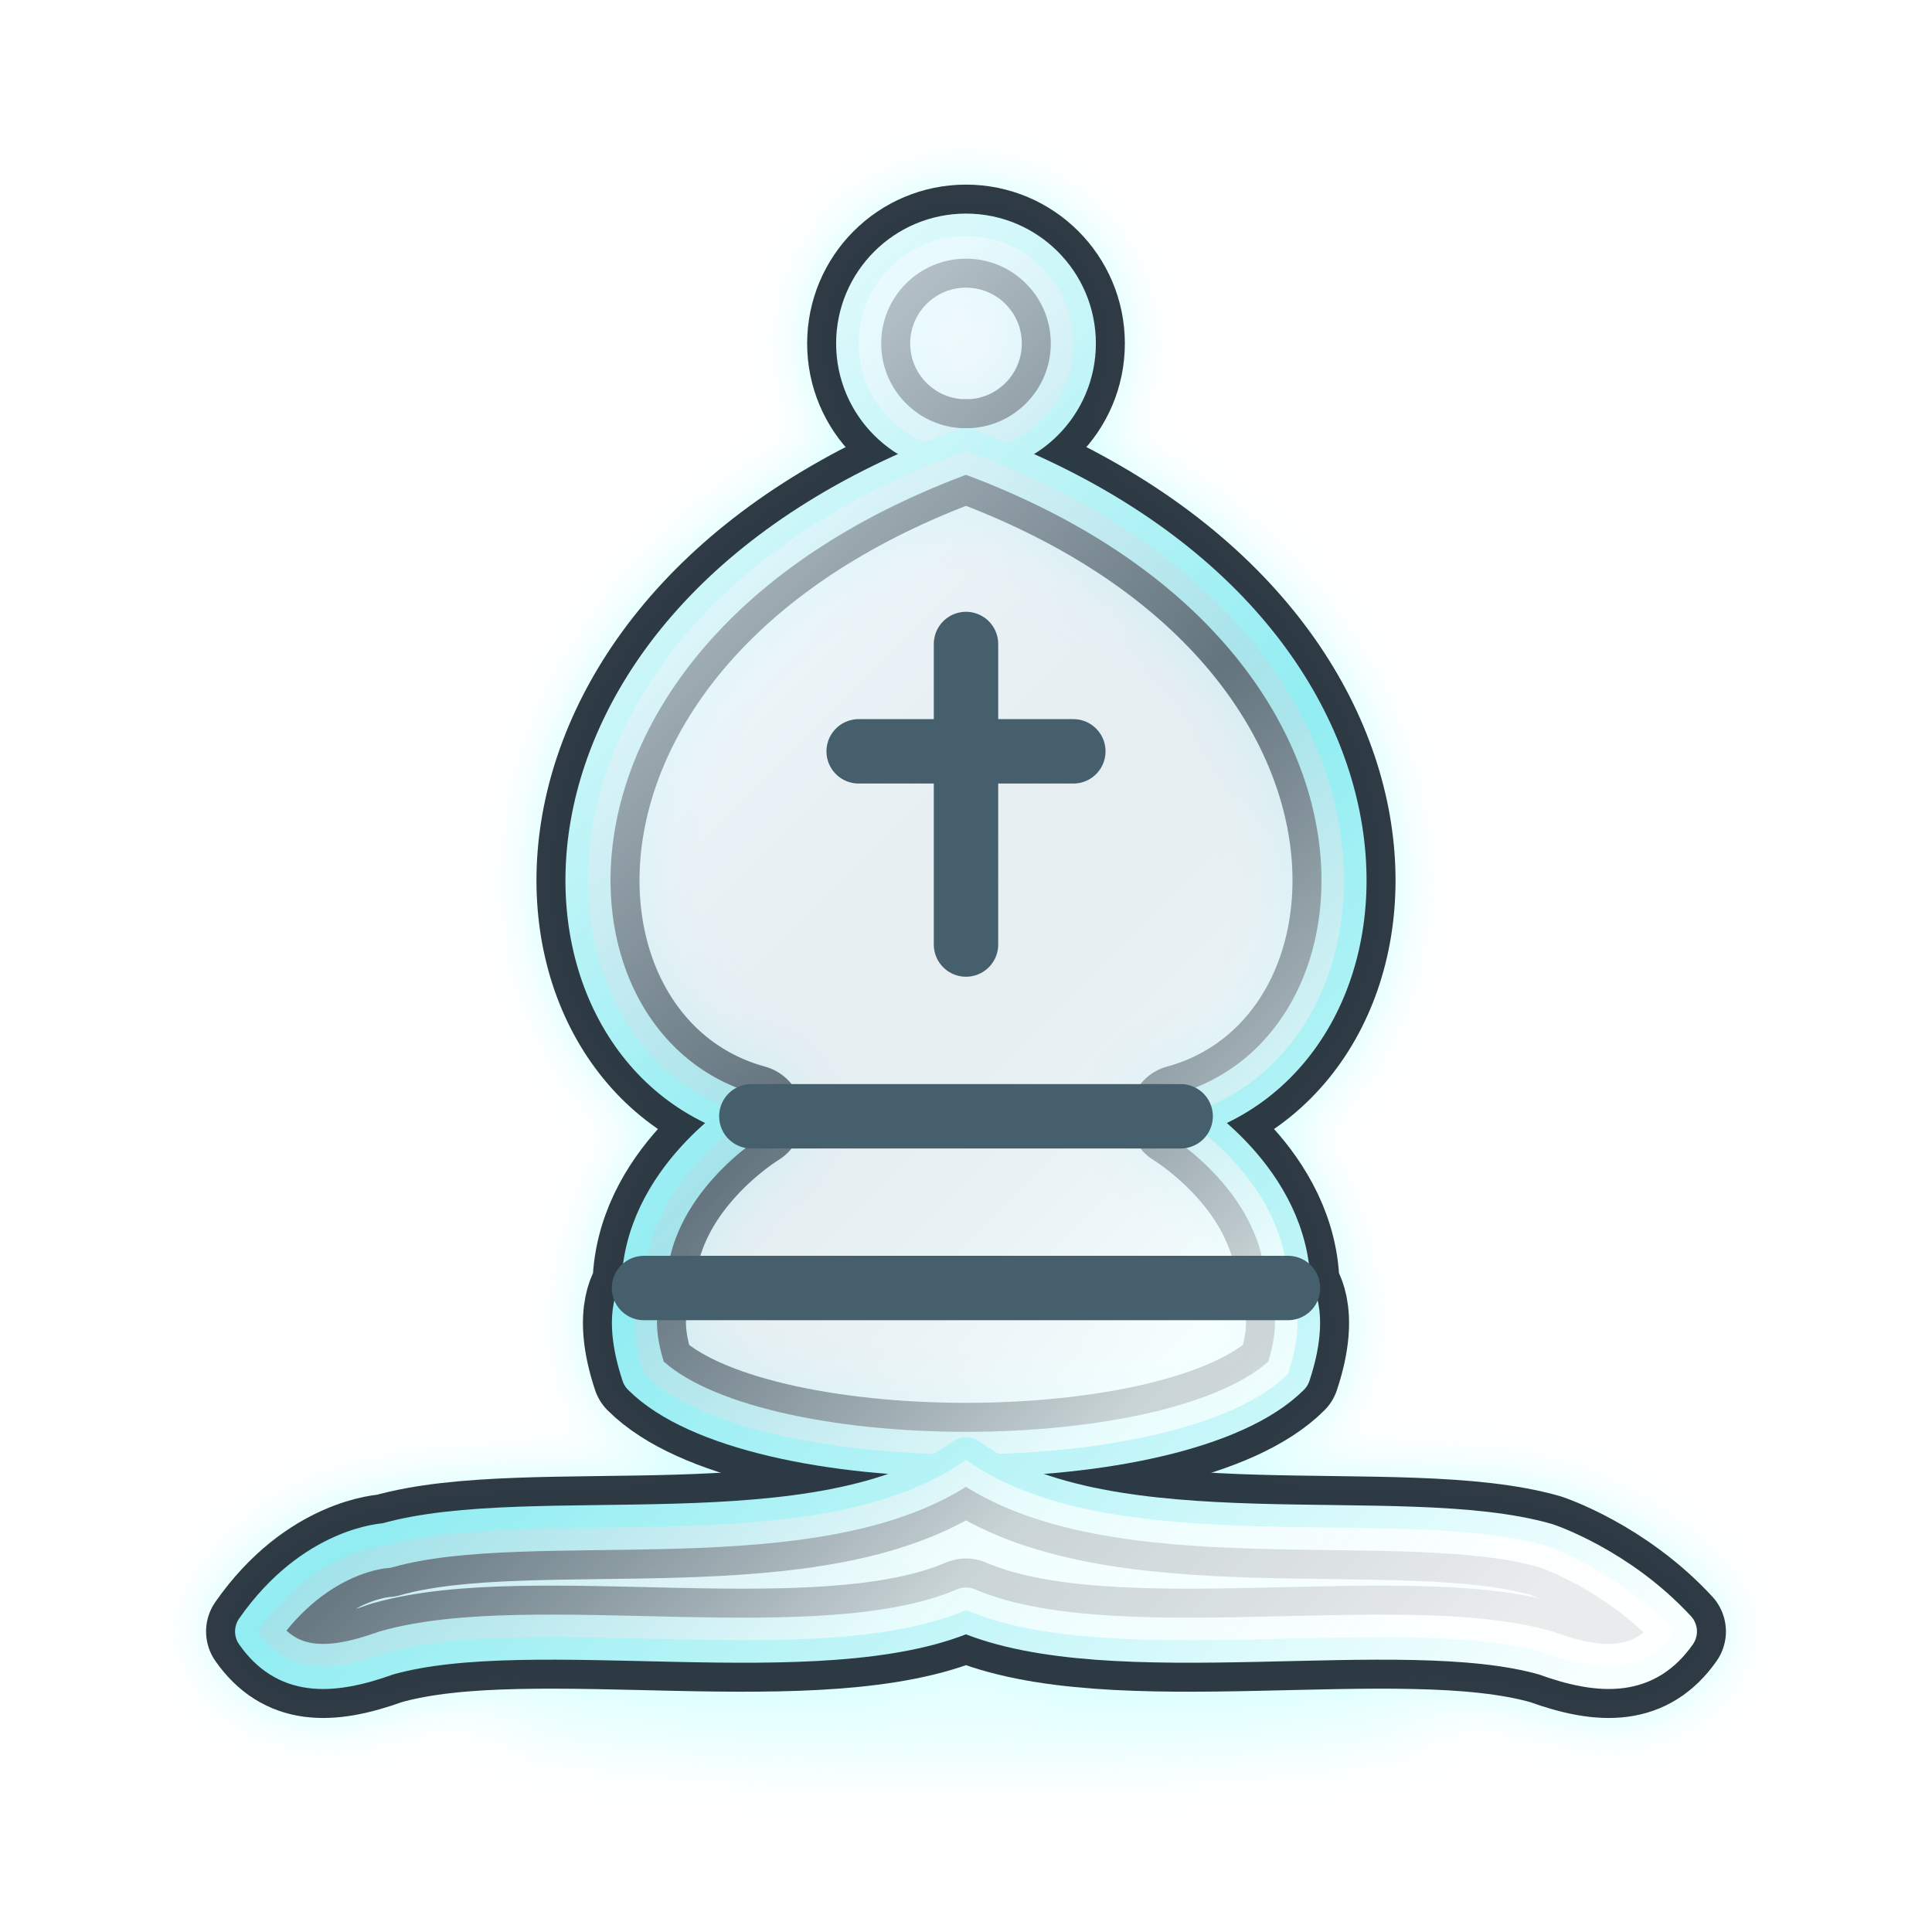
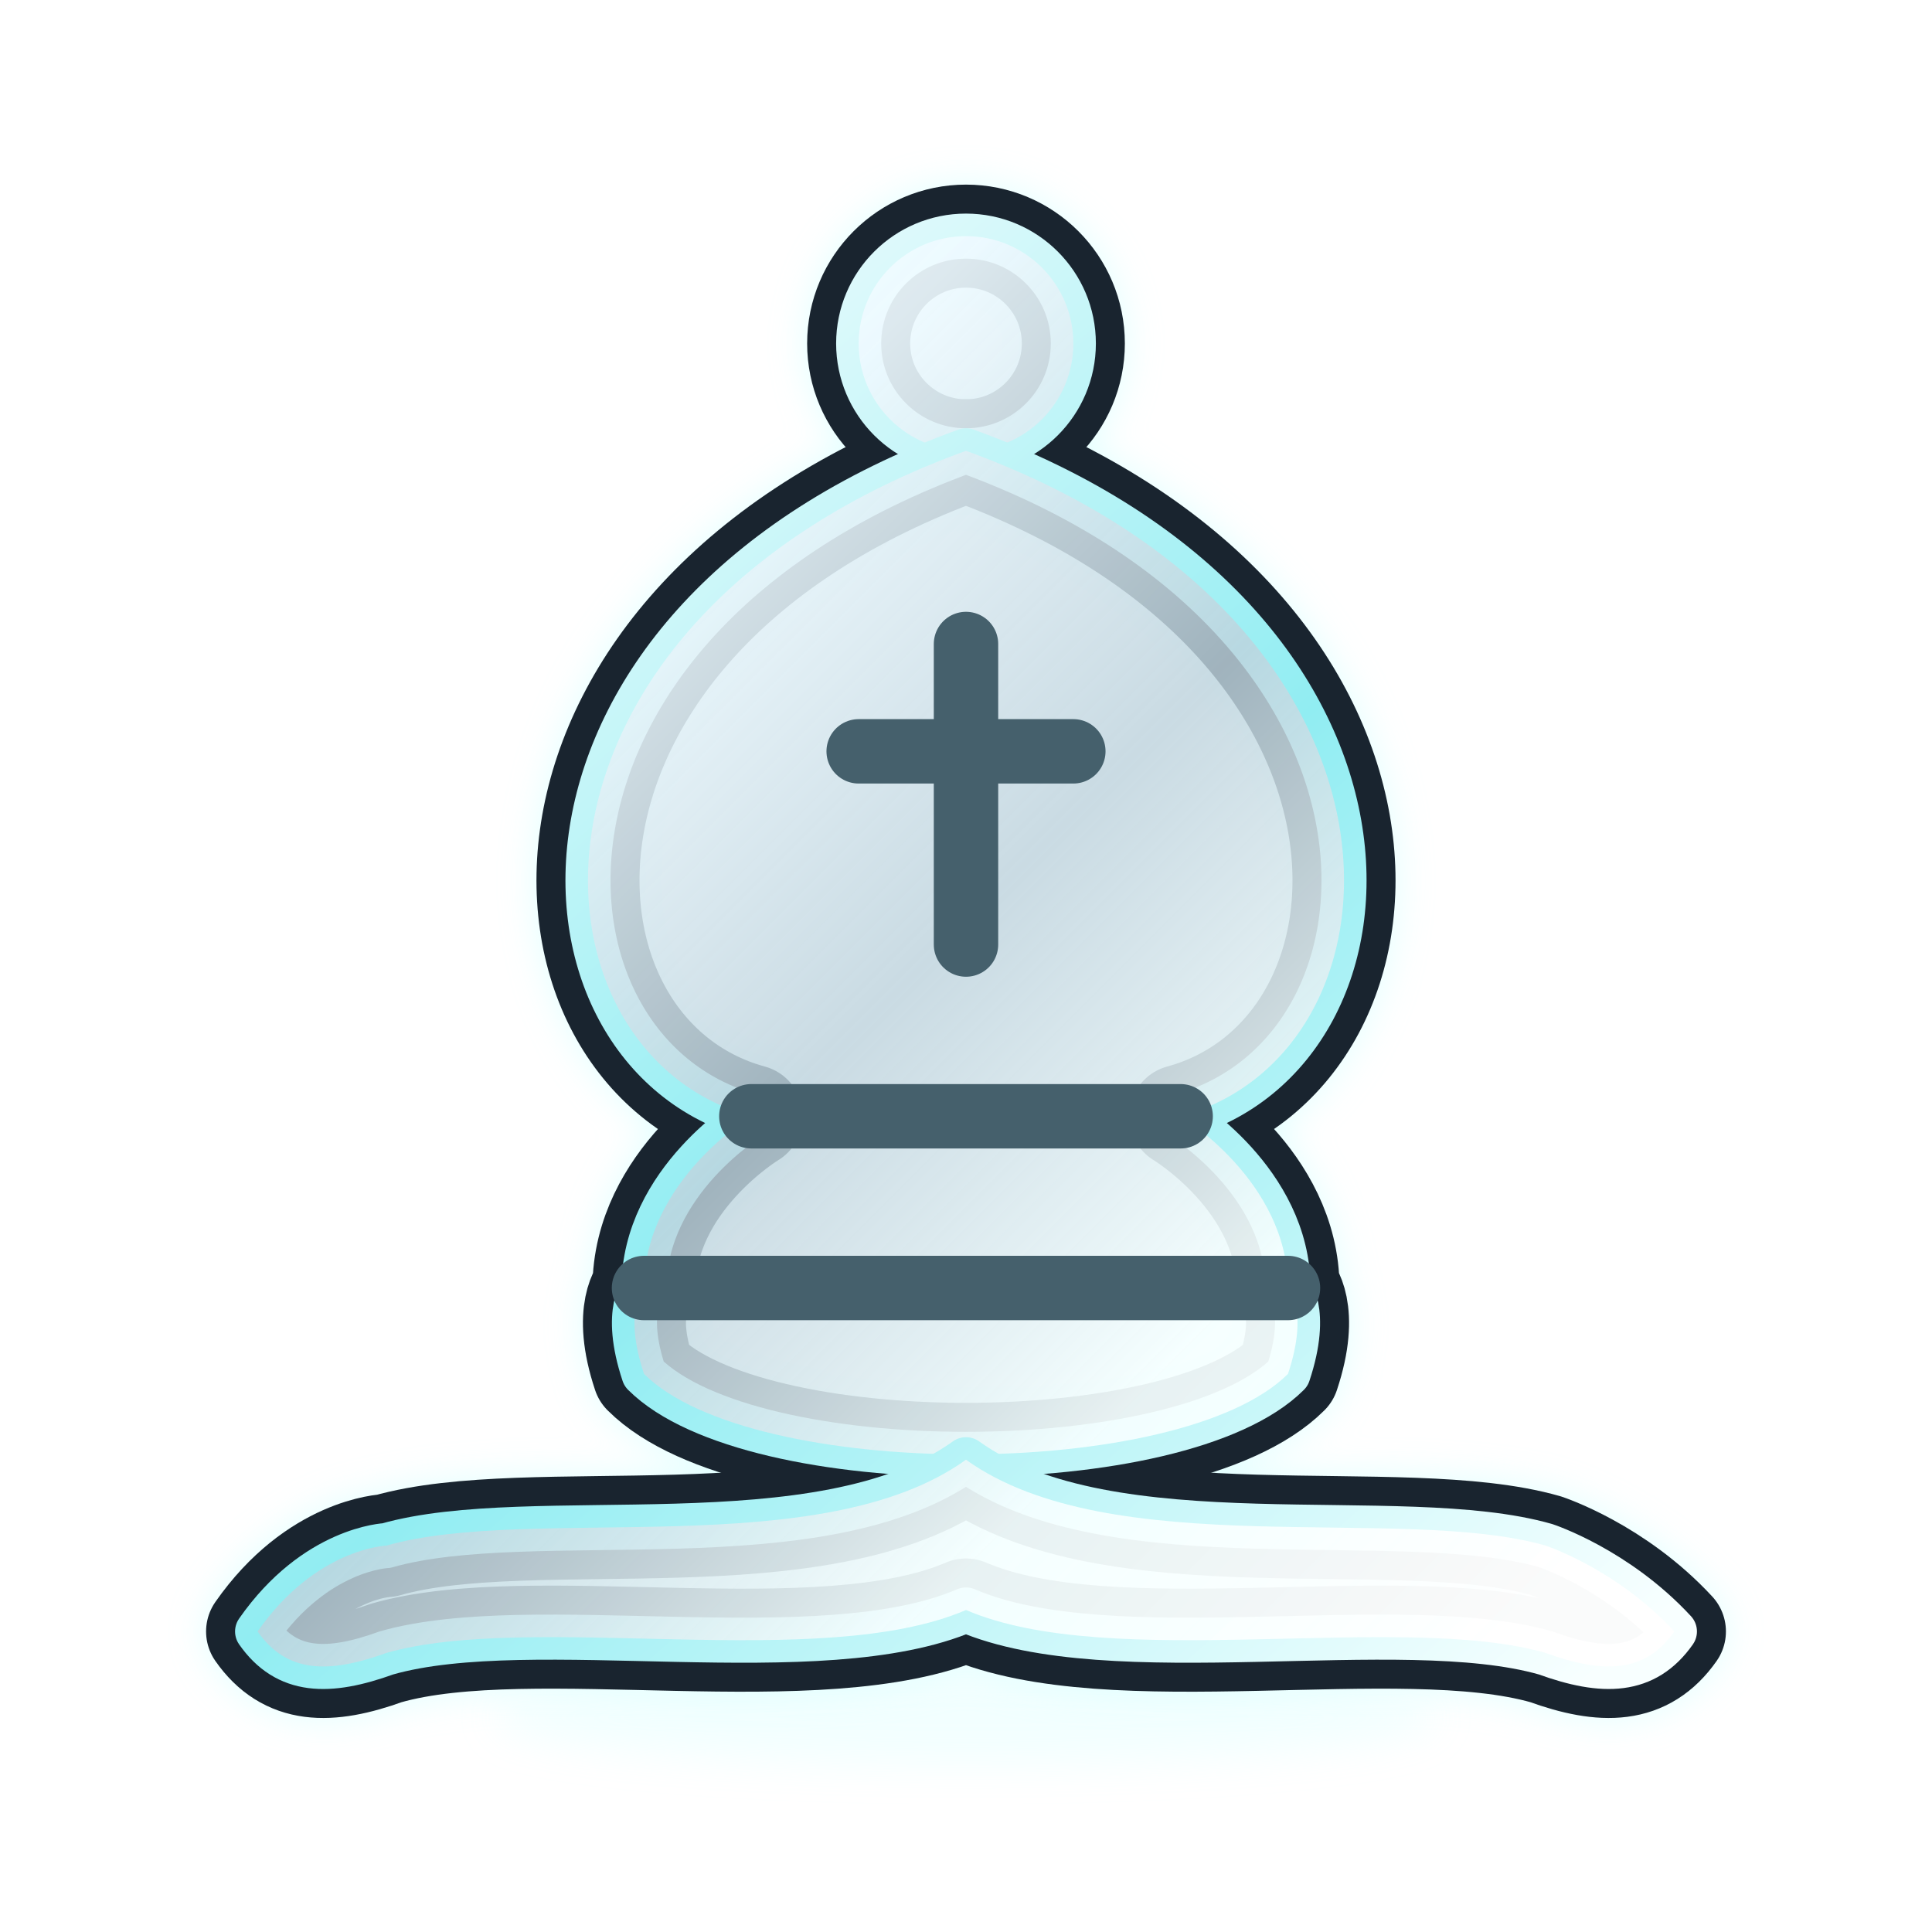
<svg xmlns="http://www.w3.org/2000/svg" version="1.1" width="128" height="128" viewBox="0 0 45 45">
  <defs>
    <linearGradient id="glass-body" gradientUnits="userSpaceOnUse" x1="7" y1="8" x2="36" y2="37">
-       <stop offset="0" stop-color="#ffffff" stop-opacity="0.92" />
-       <stop offset="0.23" stop-color="#eefaff" stop-opacity="0.68" />
-       <stop offset="0.5" stop-color="#bed3dd" stop-opacity="0.38" />
-       <stop offset="0.76" stop-color="#f5ffff" stop-opacity="0.78" />
-       <stop offset="1" stop-color="#ffffff" stop-opacity="0.9" />
+       <stop offset="0" stop-color="#ffffff" stop-opacity="0.98" />
+       <stop offset="0.23" stop-color="#eefaff" stop-opacity="0.92" />
+       <stop offset="0.5" stop-color="#bed3dd" stop-opacity="0.82" />
+       <stop offset="0.76" stop-color="#f5ffff" stop-opacity="0.94" />
+       <stop offset="1" stop-color="#ffffff" stop-opacity="0.98" />
    </linearGradient>
    <linearGradient id="glass-rim" gradientUnits="userSpaceOnUse" x1="8" y1="8" x2="36" y2="40">
      <stop stop-color="#ffffff" />
      <stop offset=".5" stop-color="#91edf2" />
      <stop offset="1" stop-color="#f8ffff" />
    </linearGradient>
    <filter id="neon-halo" filterUnits="userSpaceOnUse" x="0" y="0" width="45" height="45">
-       <feGaussianBlur stdDeviation=".7" />
+       <feGaussianBlur stdDeviation=".45" />
    </filter>
  </defs>
-   <ellipse cx="22.5" cy="40" rx="11" ry="1.1" fill="#b8ffff" opacity=".32" filter="url(#neon-halo)" />
-   <g fill="none" stroke-linecap="round" stroke-linejoin="round" stroke="#b8ffff" stroke-width="2.3" opacity=".68" filter="url(#neon-halo)">
+   <ellipse cx="22.5" cy="40" rx="11" ry="1.1" fill="#b8ffff" opacity=".18" filter="url(#neon-halo)" />
+   <g fill="none" stroke-linecap="round" stroke-linejoin="round" stroke="#b8ffff" stroke-width="2.3" opacity=".45" filter="url(#neon-halo)">
    <circle cx="22.5" cy="8" r="2.5" />
    <path d="M 15,32 C 17.5,34.5 27.5,34.5 30,32 C 30.5,30.5 30,30 30,30 C 30,27.5 27.5,26 27.5,26 C 33,24.5 33.5,14.5 22.5,10.5 C 11.5,14.5 12,24.5 17.5,26 C 17.5,26 15,27.5 15,30 C 15,30 14.5,30.5 15,32 Z" />
    <path d="M 9,36 C 12.39,35.03 19.11,36.43 22.5,34 C 25.89,36.43 32.61,35.03 36,36 C 36,36 37.65,36.54 39,38 C 38.32,38.97 37.35,38.99 36,38.5 C 32.61,37.53 25.89,38.96 22.5,37.5 C 19.11,38.96 12.39,37.53 9,38.5 C 7.646,38.99 6.677,38.97 6,38 C 7.354,36.06 9,36 9,36 Z" />
  </g>
-   <g fill="none" stroke-linecap="round" stroke-linejoin="round" stroke="#111b26" stroke-width="2.4" opacity=".86">
+   <g fill="none" stroke-linecap="round" stroke-linejoin="round" stroke="#111b26" stroke-width="2.4" opacity=".96">
    <circle cx="22.5" cy="8" r="2.5" />
    <path d="M 15,32 C 17.5,34.5 27.5,34.5 30,32 C 30.5,30.5 30,30 30,30 C 30,27.5 27.5,26 27.5,26 C 33,24.5 33.5,14.5 22.5,10.5 C 11.5,14.5 12,24.5 17.5,26 C 17.5,26 15,27.5 15,30 C 15,30 14.5,30.5 15,32 Z" />
    <path d="M 9,36 C 12.39,35.03 19.11,36.43 22.5,34 C 25.89,36.43 32.61,35.03 36,36 C 36,36 37.65,36.54 39,38 C 38.32,38.97 37.35,38.99 36,38.5 C 32.61,37.53 25.89,38.96 22.5,37.5 C 19.11,38.96 12.39,37.53 9,38.5 C 7.646,38.99 6.677,38.97 6,38 C 7.354,36.06 9,36 9,36 Z" />
  </g>
  <g fill="url(#glass-body)" stroke="url(#glass-rim)" stroke-width="1.05" stroke-linecap="round" stroke-linejoin="round" paint-order="stroke fill">
    <circle cx="22.5" cy="8" r="2.5" />
    <path d="M 15,32 C 17.5,34.5 27.5,34.5 30,32 C 30.5,30.5 30,30 30,30 C 30,27.5 27.5,26 27.5,26 C 33,24.5 33.5,14.5 22.5,10.5 C 11.5,14.5 12,24.5 17.5,26 C 17.5,26 15,27.5 15,30 C 15,30 14.5,30.5 15,32 Z" />
    <path d="M 9,36 C 12.39,35.03 19.11,36.43 22.5,34 C 25.89,36.43 32.61,35.03 36,36 C 36,36 37.65,36.54 39,38 C 38.32,38.97 37.35,38.99 36,38.5 C 32.61,37.53 25.89,38.96 22.5,37.5 C 19.11,38.96 12.39,37.53 9,38.5 C 7.646,38.99 6.677,38.97 6,38 C 7.354,36.06 9,36 9,36 Z" />
  </g>
  <g fill="none" stroke="#45606c" stroke-width="1.5" stroke-linecap="round">
    <path d="M 17.5,26 L 27.5,26" />
    <path d="M 15.0,30 L 30.0,30" />
    <path d="M 22.5,15 L 22.5,22 M 20,17.5 L 25,17.5" />
  </g>
</svg>
